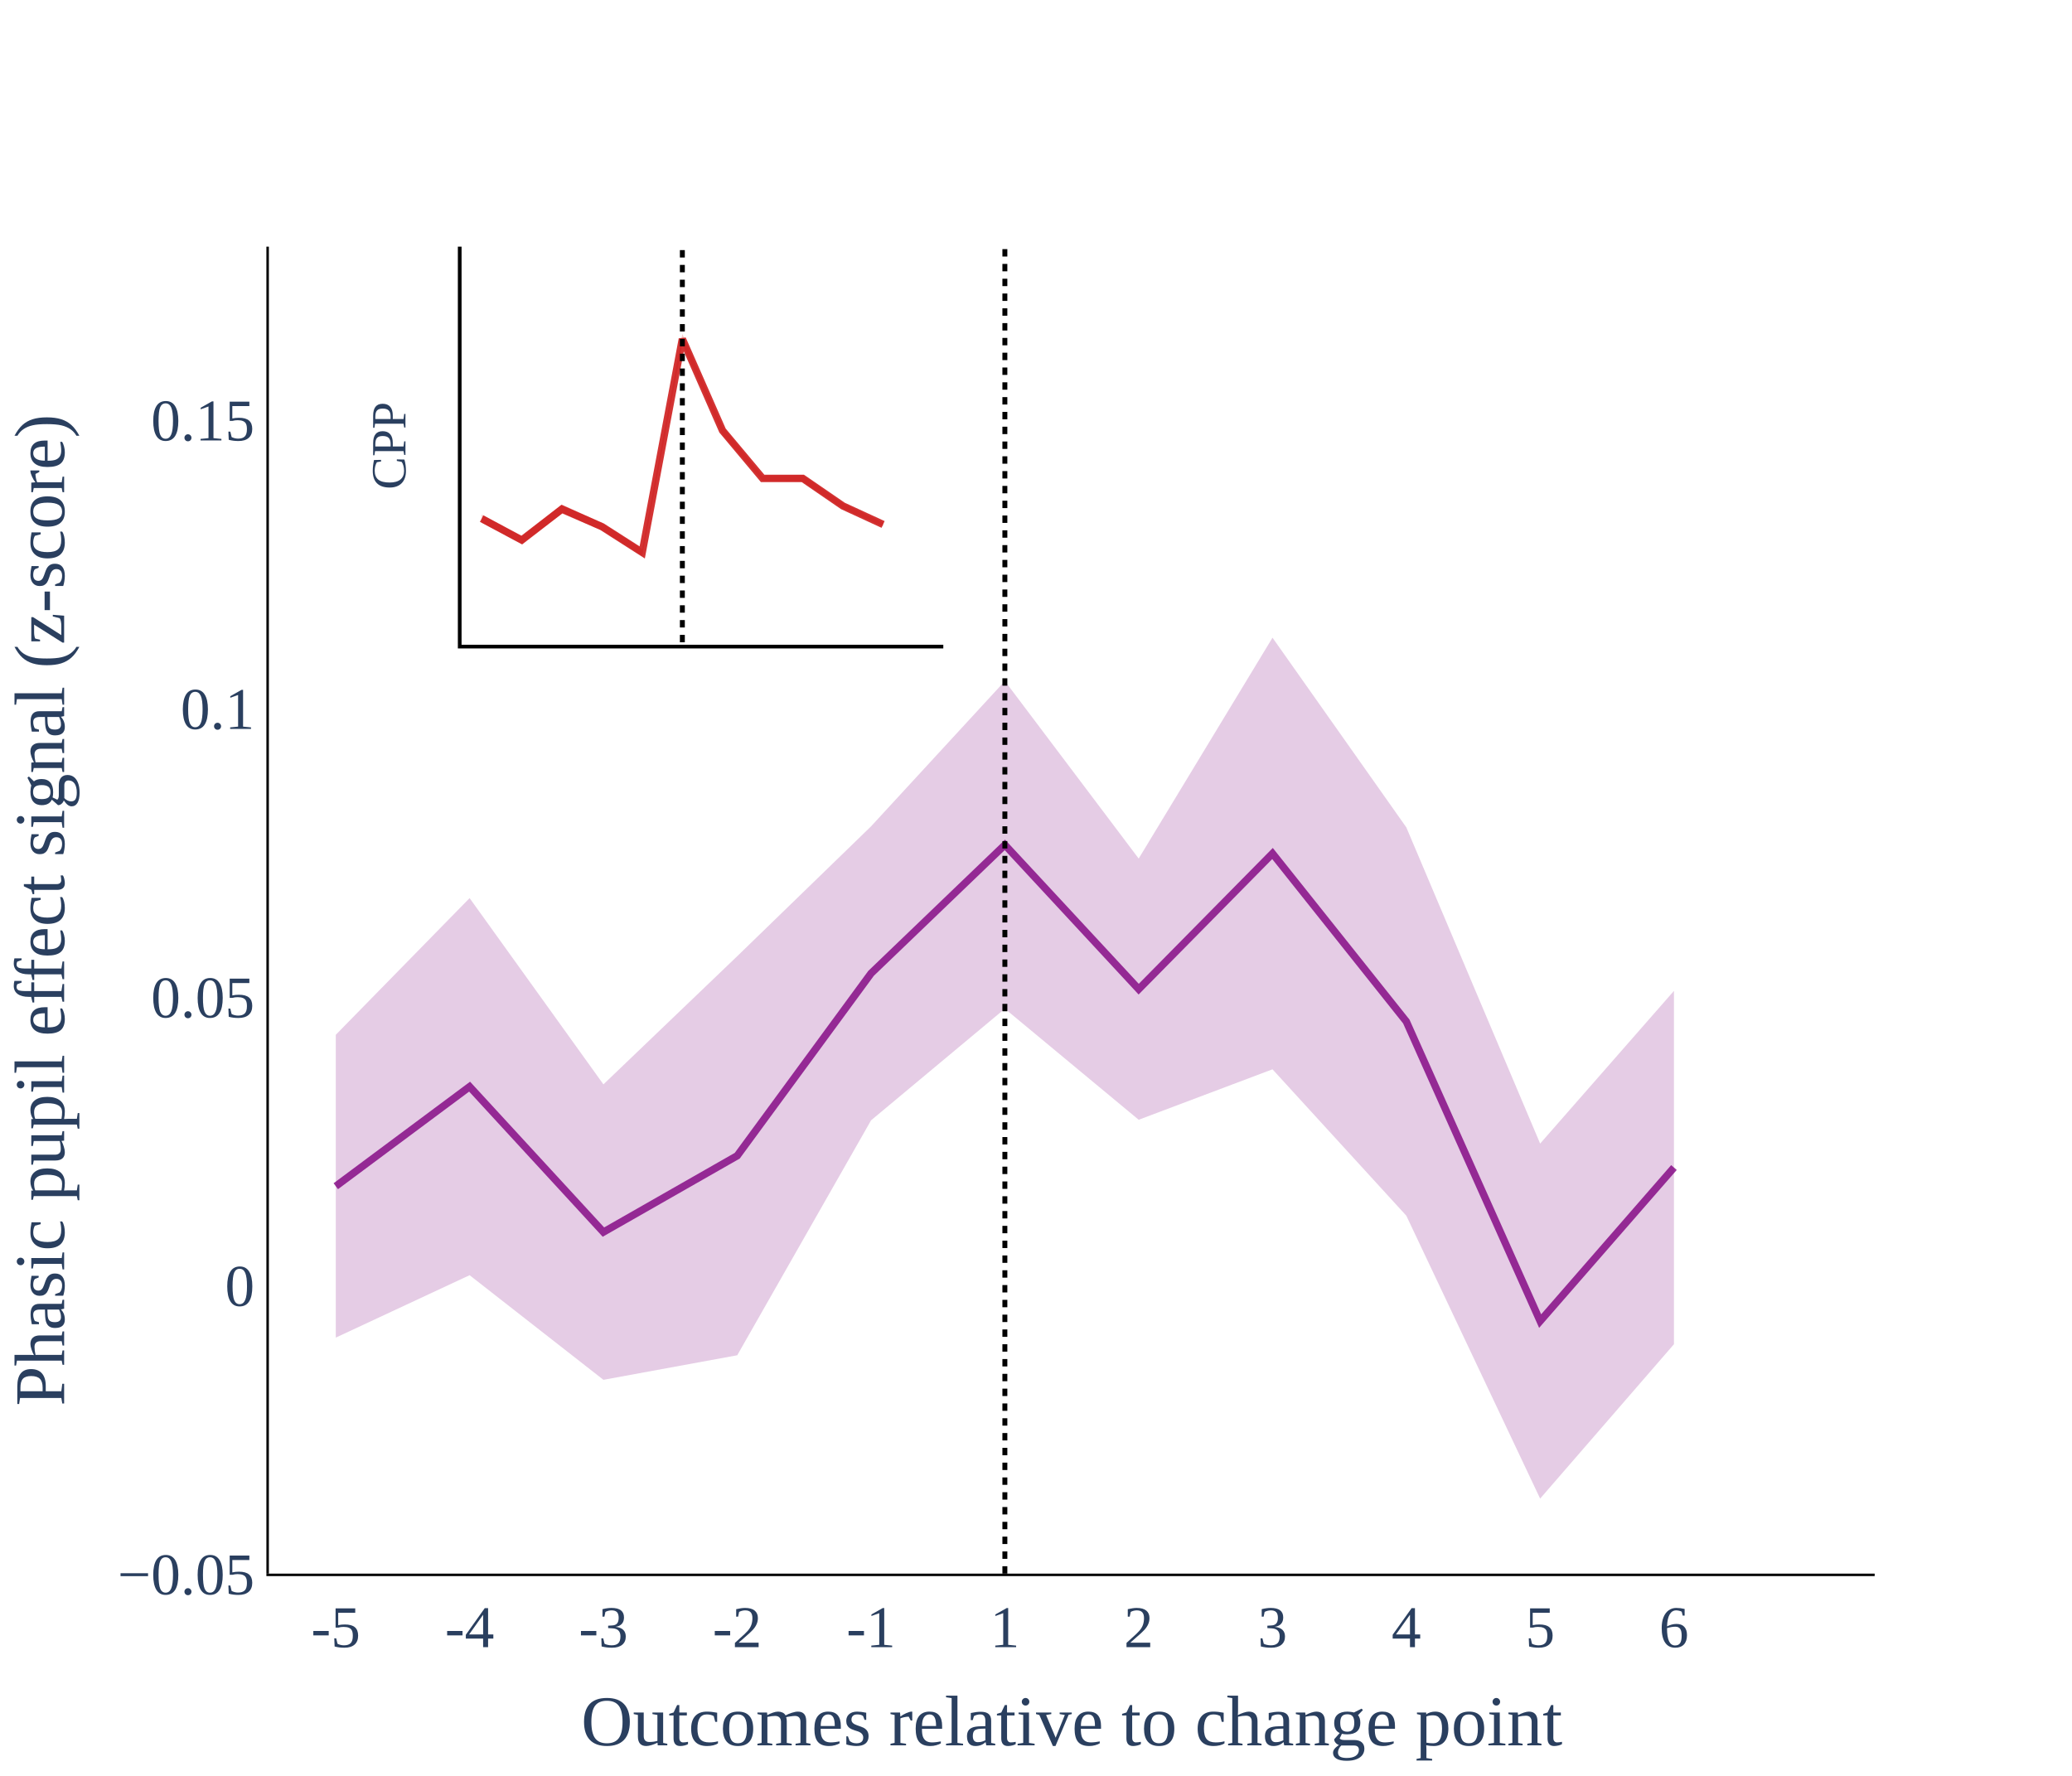
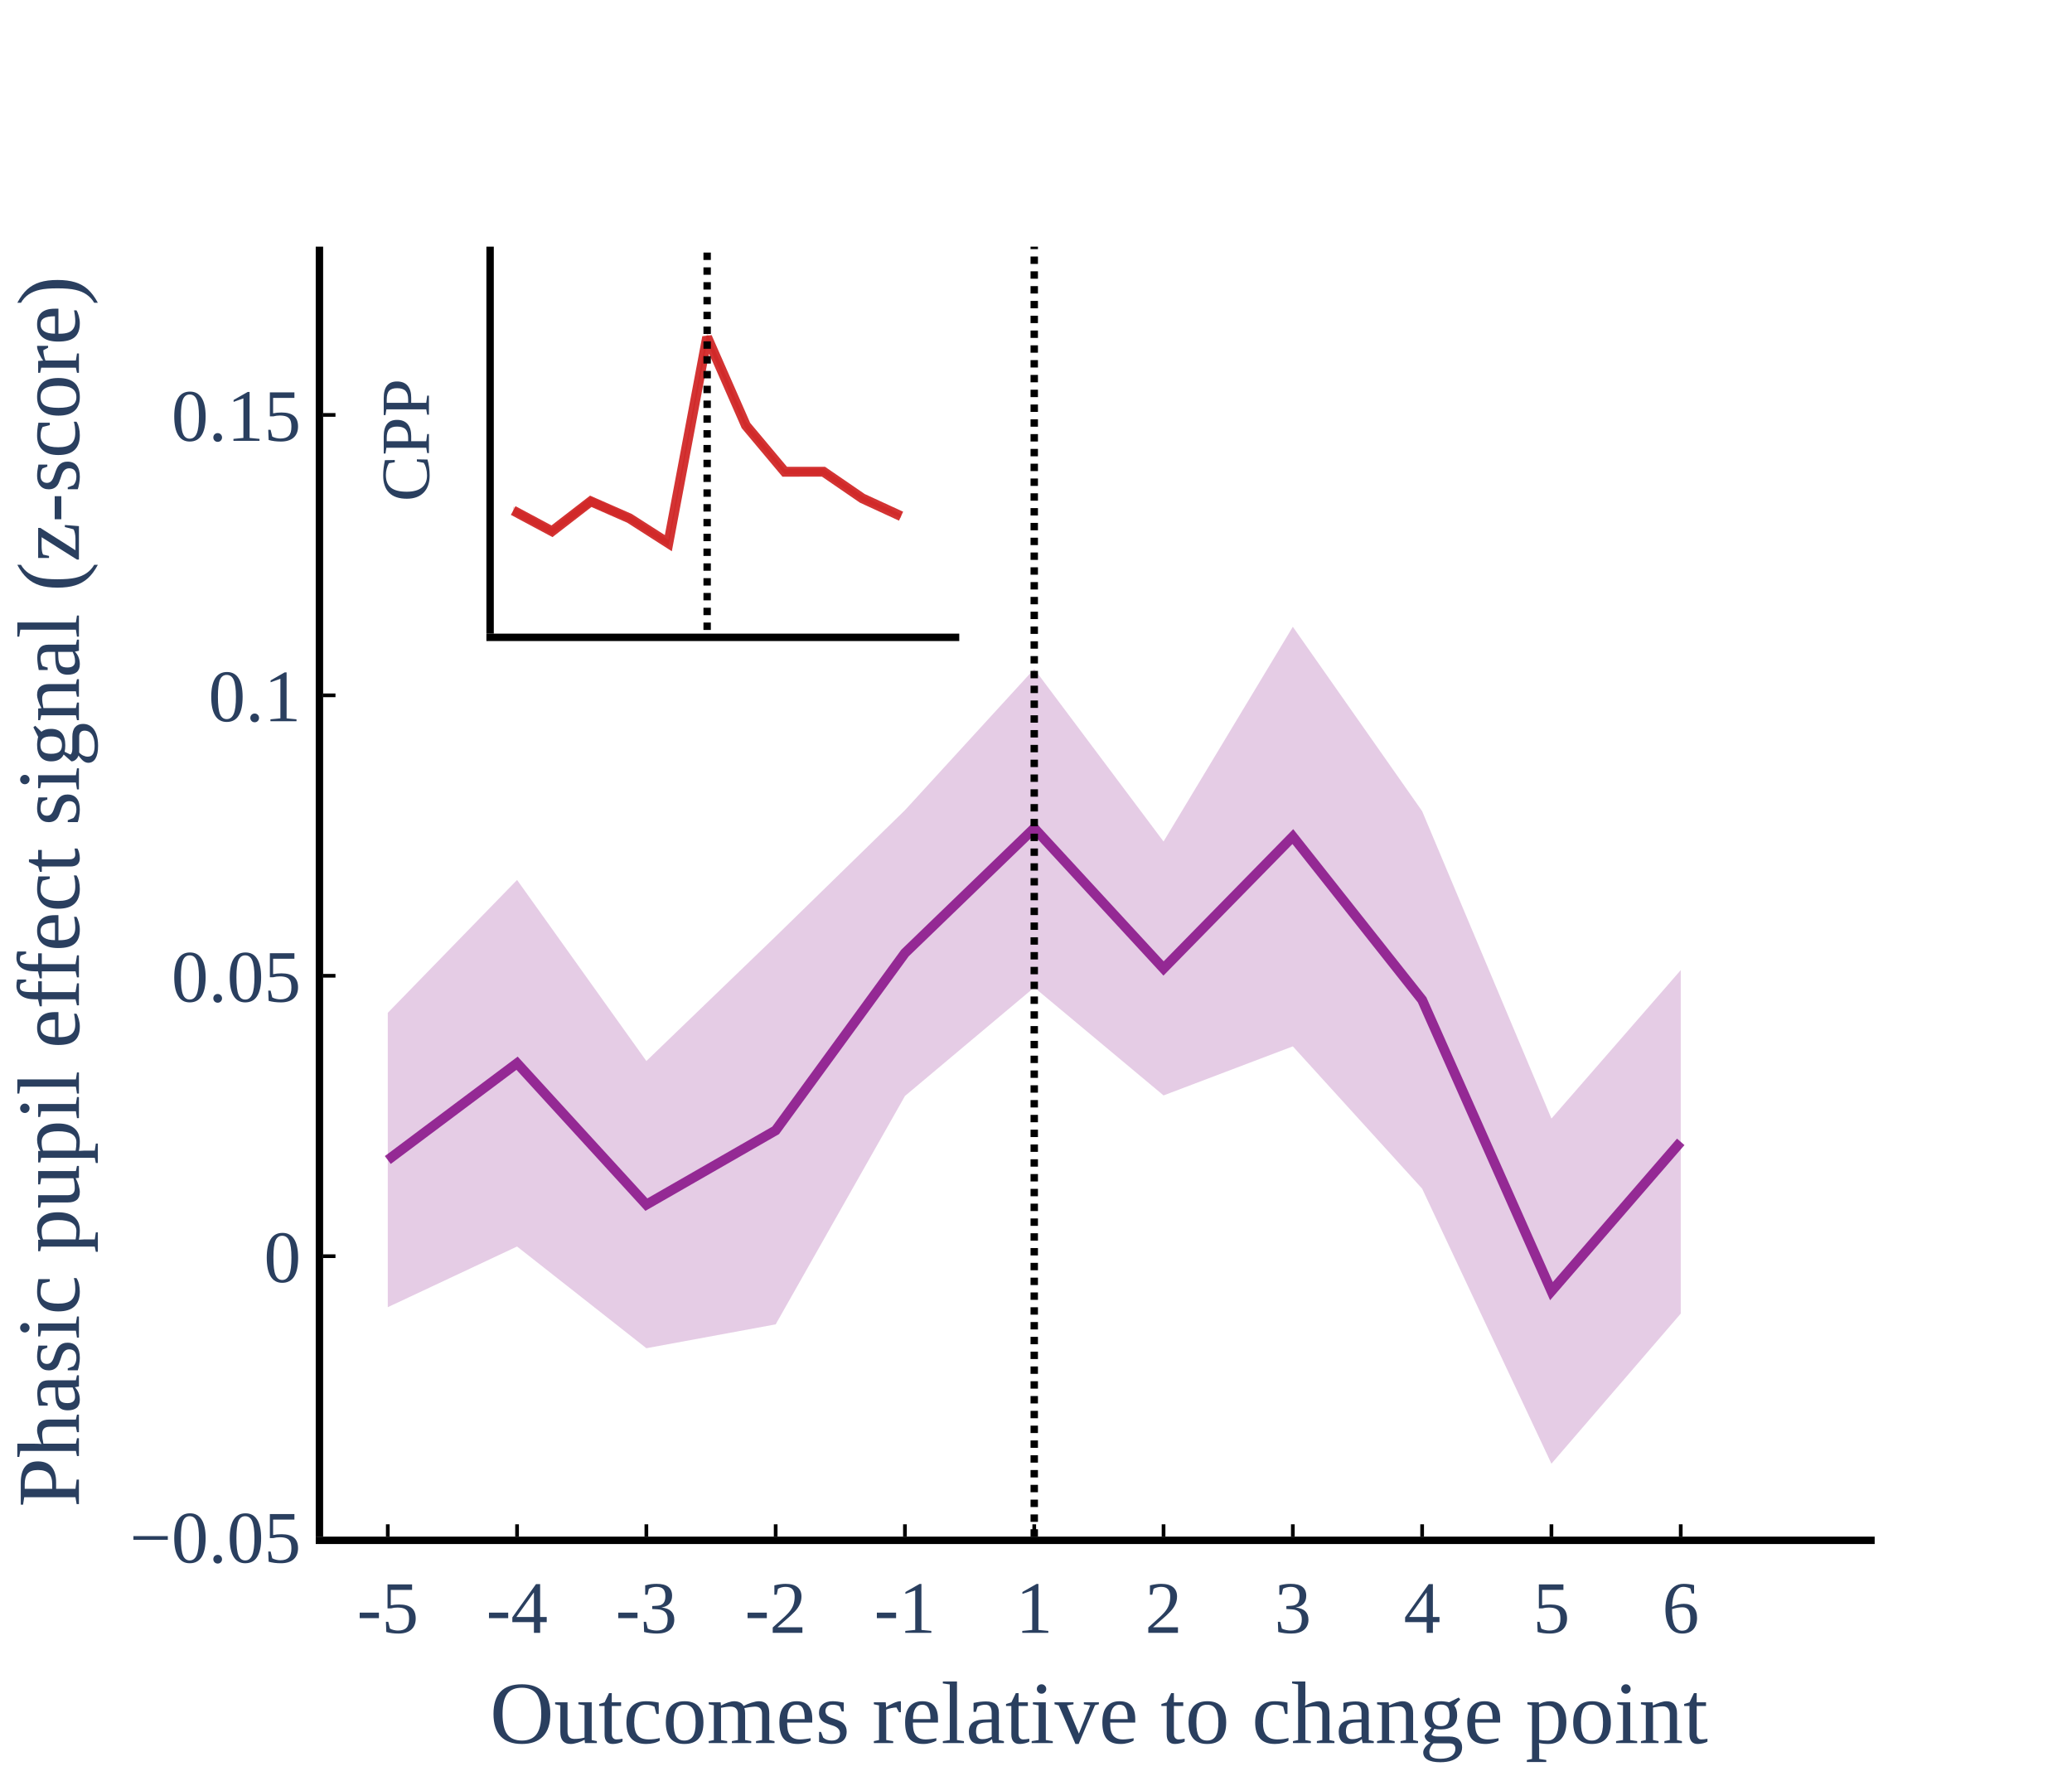
<svg xmlns="http://www.w3.org/2000/svg" class="main-svg" width="2625" height="2250" style="" viewBox="0 0 840 720">
  <rect x="0" y="0" width="840" height="720" style="fill: rgb(255, 255, 255); fill-opacity: 1;" />
-   <defs id="defs-c24e79">
+   <defs id="defs-a760f6">
    <g class="clips">
-       <clipPath id="clipc24e79xyplot" class="plotclip">
-         <rect width="651" height="538" />
-       </clipPath>
-       <clipPath id="clipc24e79x2y2plot" class="plotclip">
-         <rect width="195.3" height="161.4" />
-       </clipPath>
-       <clipPath class="axesclip" id="clipc24e79x">
-         <rect x="109" y="0" width="651" height="720" />
-       </clipPath>
-       <clipPath class="axesclip" id="clipc24e79y">
-         <rect x="0" y="100" width="840" height="538" />
-       </clipPath>
-       <clipPath class="axesclip" id="clipc24e79xy">
-         <rect x="109" y="100" width="651" height="538" />
-       </clipPath>
-       <clipPath class="axesclip" id="clipc24e79y2">
-         <rect x="0" y="100" width="840" height="161.4" />
-       </clipPath>
-       <clipPath class="axesclip" id="clipc24e79xy2">
-         <rect x="109" y="100" width="651" height="161.4" />
-       </clipPath>
-       <clipPath class="axesclip" id="clipc24e79x2">
-         <rect x="187.12" y="0" width="195.3" height="720" />
-       </clipPath>
-       <clipPath class="axesclip" id="clipc24e79x2y">
-         <rect x="187.12" y="100" width="195.3" height="538" />
-       </clipPath>
-       <clipPath class="axesclip" id="clipc24e79x2y2">
-         <rect x="187.12" y="100" width="195.3" height="161.4" />
+       <clipPath id="clipa760f6xyplot" class="plotclip">
+         <rect width="629" height="523" />
+       </clipPath>
+       <clipPath id="clipa760f6x2y2plot" class="plotclip">
+         <rect width="188.7" height="156.9" />
+       </clipPath>
+       <clipPath class="axesclip" id="clipa760f6x">
+         <rect x="131" y="0" width="629" height="720" />
+       </clipPath>
+       <clipPath class="axesclip" id="clipa760f6y">
+         <rect x="0" y="100" width="840" height="523" />
+       </clipPath>
+       <clipPath class="axesclip" id="clipa760f6xy">
+         <rect x="131" y="100" width="629" height="523" />
+       </clipPath>
+       <clipPath class="axesclip" id="clipa760f6y2">
+         <rect x="0" y="100" width="840" height="156.9" />
+       </clipPath>
+       <clipPath class="axesclip" id="clipa760f6xy2">
+         <rect x="131" y="100" width="629" height="156.9" />
+       </clipPath>
+       <clipPath class="axesclip" id="clipa760f6x2">
+         <rect x="200.19" y="0" width="188.7" height="720" />
+       </clipPath>
+       <clipPath class="axesclip" id="clipa760f6x2y">
+         <rect x="200.19" y="100" width="188.7" height="523" />
+       </clipPath>
+       <clipPath class="axesclip" id="clipa760f6x2y2">
+         <rect x="200.19" y="100" width="188.7" height="156.9" />
      </clipPath>
    </g>
    <g class="gradients" />
    <g class="patterns" />
  </defs>
  <g class="bglayer">
-     <rect class="bg" x="109" y="100" width="651" height="538" style="fill: rgb(255, 255, 255); fill-opacity: 1; stroke-width: 0;" />
+     <rect class="bg" x="131" y="100" width="629" height="523" style="fill: rgb(255, 255, 255); fill-opacity: 1; stroke-width: 0;" />
  </g>
  <g class="layer-below">
    <g class="imagelayer" />
    <g class="shapelayer" />
  </g>
  <g class="cartesianlayer">
    <g class="subplot xy">
      <g class="layer-subplot">
        <g class="shapelayer" />
        <g class="imagelayer" />
      </g>
      <g class="minor-gridlayer">
        <g class="x" />
        <g class="y" />
      </g>
      <g class="gridlayer">
        <g class="x">
-           <path class="xgrid crisp" transform="translate(136.13,0)" d="M0,100v538" style="stroke: rgb(255, 255, 255); stroke-opacity: 1; stroke-width: 1px;" />
-           <path class="xgrid crisp" transform="translate(190.38,0)" d="M0,100v538" style="stroke: rgb(255, 255, 255); stroke-opacity: 1; stroke-width: 1px;" />
-           <path class="xgrid crisp" transform="translate(244.63,0)" d="M0,100v538" style="stroke: rgb(255, 255, 255); stroke-opacity: 1; stroke-width: 1px;" />
-           <path class="xgrid crisp" transform="translate(298.88,0)" d="M0,100v538" style="stroke: rgb(255, 255, 255); stroke-opacity: 1; stroke-width: 1px;" />
-           <path class="xgrid crisp" transform="translate(353.13,0)" d="M0,100v538" style="stroke: rgb(255, 255, 255); stroke-opacity: 1; stroke-width: 1px;" />
-           <path class="xgrid crisp" transform="translate(461.63,0)" d="M0,100v538" style="stroke: rgb(255, 255, 255); stroke-opacity: 1; stroke-width: 1px;" />
-           <path class="xgrid crisp" transform="translate(515.88,0)" d="M0,100v538" style="stroke: rgb(255, 255, 255); stroke-opacity: 1; stroke-width: 1px;" />
-           <path class="xgrid crisp" transform="translate(570.13,0)" d="M0,100v538" style="stroke: rgb(255, 255, 255); stroke-opacity: 1; stroke-width: 1px;" />
-           <path class="xgrid crisp" transform="translate(624.38,0)" d="M0,100v538" style="stroke: rgb(255, 255, 255); stroke-opacity: 1; stroke-width: 1px;" />
-           <path class="xgrid crisp" transform="translate(678.63,0)" d="M0,100v538" style="stroke: rgb(255, 255, 255); stroke-opacity: 1; stroke-width: 1px;" />
+           <path class="xgrid crisp" transform="translate(157.21,0)" d="M0,100v523" style="stroke: rgb(255, 255, 255); stroke-opacity: 1; stroke-width: 1px;" />
+           <path class="xgrid crisp" transform="translate(209.62,0)" d="M0,100v523" style="stroke: rgb(255, 255, 255); stroke-opacity: 1; stroke-width: 1px;" />
+           <path class="xgrid crisp" transform="translate(262.04,0)" d="M0,100v523" style="stroke: rgb(255, 255, 255); stroke-opacity: 1; stroke-width: 1px;" />
+           <path class="xgrid crisp" transform="translate(314.46,0)" d="M0,100v523" style="stroke: rgb(255, 255, 255); stroke-opacity: 1; stroke-width: 1px;" />
+           <path class="xgrid crisp" transform="translate(366.87,0)" d="M0,100v523" style="stroke: rgb(255, 255, 255); stroke-opacity: 1; stroke-width: 1px;" />
+           <path class="xgrid crisp" transform="translate(471.71,0)" d="M0,100v523" style="stroke: rgb(255, 255, 255); stroke-opacity: 1; stroke-width: 1px;" />
+           <path class="xgrid crisp" transform="translate(524.12,0)" d="M0,100v523" style="stroke: rgb(255, 255, 255); stroke-opacity: 1; stroke-width: 1px;" />
+           <path class="xgrid crisp" transform="translate(576.54,0)" d="M0,100v523" style="stroke: rgb(255, 255, 255); stroke-opacity: 1; stroke-width: 1px;" />
+           <path class="xgrid crisp" transform="translate(628.96,0)" d="M0,100v523" style="stroke: rgb(255, 255, 255); stroke-opacity: 1; stroke-width: 1px;" />
+           <path class="xgrid crisp" transform="translate(681.38,0)" d="M0,100v523" style="stroke: rgb(255, 255, 255); stroke-opacity: 1; stroke-width: 1px;" />
        </g>
        <g class="y">
-           <path class="ygrid crisp" transform="translate(0,404.09)" d="M109,0h651" style="stroke: rgb(255, 255, 255); stroke-opacity: 1; stroke-width: 1px;" />
-           <path class="ygrid crisp" transform="translate(0,287.13)" d="M109,0h651" style="stroke: rgb(255, 255, 255); stroke-opacity: 1; stroke-width: 1px;" />
-           <path class="ygrid crisp" transform="translate(0,170.17)" d="M109,0h651" style="stroke: rgb(255, 255, 255); stroke-opacity: 1; stroke-width: 1px;" />
+           <path class="ygrid crisp" transform="translate(0,395.61)" d="M131,0h629" style="stroke: rgb(255, 255, 255); stroke-opacity: 1; stroke-width: 1px;" />
+           <path class="ygrid crisp" transform="translate(0,281.91)" d="M131,0h629" style="stroke: rgb(255, 255, 255); stroke-opacity: 1; stroke-width: 1px;" />
+           <path class="ygrid crisp" transform="translate(0,168.22)" d="M131,0h629" style="stroke: rgb(255, 255, 255); stroke-opacity: 1; stroke-width: 1px;" />
        </g>
      </g>
      <g class="zerolinelayer">
-         <path class="xzl zl crisp" transform="translate(407.38,0)" d="M0,100v538" style="stroke: rgb(255, 255, 255); stroke-opacity: 1; stroke-width: 2px;" />
-         <path class="yzl zl crisp" transform="translate(0,521.04)" d="M109,0h651" style="stroke: rgb(255, 255, 255); stroke-opacity: 1; stroke-width: 2px;" />
+         <path class="xzl zl crisp" transform="translate(419.29,0)" d="M0,100v523" style="stroke: rgb(255, 255, 255); stroke-opacity: 1; stroke-width: 2px;" />
+         <path class="yzl zl crisp" transform="translate(0,509.3)" d="M131,0h629" style="stroke: rgb(255, 255, 255); stroke-opacity: 1; stroke-width: 2px;" />
      </g>
      <g class="layer-between">
        <g class="shapelayer" />
        <g class="imagelayer" />
      </g>
      <path class="xlines-below" />
      <path class="ylines-below" />
      <g class="overlines-below" />
      <g class="xaxislayer-below" />
      <g class="yaxislayer-below" />
      <g class="overaxes-below" />
      <g class="overplot">
-         <g class="xy" transform="translate(109,100)" clip-path="url(#clipc24e79xyplot)">
+         <g class="xy" transform="translate(131,100)" clip-path="url(#clipa760f6xyplot)">
          <g class="scatterlayer mlayer">
-             <g class="trace scatter traceaddff9" style="stroke-miterlimit: 2; opacity: 1;">
+             <g class="trace scatter tracec4d4f3" style="stroke-miterlimit: 2; opacity: 1;">
              <g class="fills">
                <g>
-                   <path class="js-fill" d="M27.13,442.31L81.38,417.01L135.63,459.42L189.88,449.47L244.13,354.22L298.38,308.96L352.63,353.99L406.88,333.53L461.13,392.88L515.38,507.58L569.63,444.99L569.63,301.73L515.38,363.65L461.13,235.44L406.88,158.54L352.63,248.09L298.38,176.12L244.13,235.03L189.88,287.67L135.63,339.64L81.38,264.12L27.13,319.54Z" style="fill: rgb(128, 0, 128); fill-opacity: 0.2; stroke-width: 0;" />
+                   <path class="js-fill" d="M26.21,429.98L78.62,405.38L131.04,446.61L183.46,436.94L235.87,344.35L288.29,300.34L340.71,344.12L393.12,324.23L445.54,381.92L497.96,493.43L550.38,432.58L550.38,293.32L497.96,353.51L445.54,228.87L393.12,154.12L340.71,241.18L288.29,171.21L235.87,228.48L183.46,279.65L131.04,330.17L78.62,256.76L26.21,310.63Z" style="fill: rgb(128, 0, 128); fill-opacity: 0.2; stroke-width: 0;" />
                </g>
              </g>
              <g class="errorbars" />
              <g class="lines">
-                 <path class="js-line" d="M27.13,442.31L81.38,417.01L135.63,459.42L189.88,449.47L244.13,354.22L298.38,308.96L352.63,353.99L406.88,333.53L461.13,392.88L515.38,507.58L569.63,444.99L569.63,301.73L515.38,363.65L461.13,235.44L406.88,158.54L352.63,248.09L298.38,176.12L244.13,235.03L189.88,287.67L135.63,339.64L81.38,264.12L27.13,319.54" style="vector-effect: none; fill: none; stroke: rgb(255, 255, 255); stroke-opacity: 0; stroke-width: 2px; opacity: 1;" />
+                 <path class="js-line" d="M26.21,429.98L78.62,405.38L131.04,446.61L183.46,436.94L235.87,344.35L288.29,300.34L340.71,344.12L393.12,324.23L445.54,381.92L497.96,493.43L550.38,432.58L550.38,293.32L497.96,353.51L445.54,228.87L393.12,154.12L340.71,241.18L288.29,171.21L235.87,228.48L183.46,279.65L131.04,330.17L78.62,256.76L26.21,310.63" style="vector-effect: none; fill: none; stroke: rgb(255, 255, 255); stroke-opacity: 0; stroke-width: 2px; opacity: 1;" />
              </g>
              <g class="points" />
              <g class="text" />
            </g>
-             <g class="trace scatter traced7bde9" style="stroke-miterlimit: 2; opacity: 1;">
+             <g class="trace scatter trace8c6a04" style="stroke-miterlimit: 2; opacity: 1;">
              <g class="fills" />
              <g class="errorbars" />
              <g class="lines">
-                 <path class="js-line" d="M27.13,380.93L81.38,340.56L135.63,399.53L189.88,368.57L244.13,294.63L298.38,242.54L352.63,301.04L406.88,246.04L461.13,314.16L515.38,435.61L569.63,373.36" style="vector-effect: none; fill: none; stroke: rgb(128, 0, 128); stroke-opacity: 0.8; stroke-width: 3px; opacity: 1;" />
+                 <path class="js-line" d="M26.21,370.31L78.62,331.07L131.04,388.39L183.46,358.29L235.87,286.41L288.29,235.78L340.71,292.65L393.12,239.18L445.54,305.4L497.96,423.47L550.38,362.95" style="vector-effect: none; fill: none; stroke: rgb(128, 0, 128); stroke-opacity: 0.8; stroke-width: 4px; opacity: 1;" />
              </g>
              <g class="points" />
              <g class="text" />
            </g>
          </g>
        </g>
      </g>
-       <path class="xlines-above crisp" d="M108,638.5H760" style="fill: none; stroke-width: 1px; stroke: rgb(0, 0, 0); stroke-opacity: 1;" />
-       <path class="ylines-above crisp" d="M108.5,100V638" style="fill: none; stroke-width: 1px; stroke: rgb(0, 0, 0); stroke-opacity: 1;" />
+       <path class="xlines-above crisp" d="M128,624.5H760" style="fill: none; stroke-width: 3px; stroke: rgb(0, 0, 0); stroke-opacity: 1;" />
+       <path class="ylines-above crisp" d="M129.5,100V623" style="fill: none; stroke-width: 3px; stroke: rgb(0, 0, 0); stroke-opacity: 1;" />
      <g class="overlines-above" />
      <g class="xaxislayer-above">
-         <g class="xtick">
-           <text text-anchor="middle" x="0" y="667.8" transform="translate(136.13,0)" style="font-family: 'Times New Roman'; font-size: 24px; fill: rgb(42, 63, 95); fill-opacity: 1; white-space: pre; opacity: 1;">-5</text>
-         </g>
-         <g class="xtick">
-           <text text-anchor="middle" x="0" y="667.8" style="font-family: 'Times New Roman'; font-size: 24px; fill: rgb(42, 63, 95); fill-opacity: 1; white-space: pre; opacity: 1;" transform="translate(190.38,0)">-4</text>
-         </g>
-         <g class="xtick">
-           <text text-anchor="middle" x="0" y="667.8" style="font-family: 'Times New Roman'; font-size: 24px; fill: rgb(42, 63, 95); fill-opacity: 1; white-space: pre; opacity: 1;" transform="translate(244.63,0)">-3</text>
-         </g>
-         <g class="xtick">
-           <text text-anchor="middle" x="0" y="667.8" style="font-family: 'Times New Roman'; font-size: 24px; fill: rgb(42, 63, 95); fill-opacity: 1; white-space: pre; opacity: 1;" transform="translate(298.88,0)">-2</text>
-         </g>
-         <g class="xtick">
-           <text text-anchor="middle" x="0" y="667.8" style="font-family: 'Times New Roman'; font-size: 24px; fill: rgb(42, 63, 95); fill-opacity: 1; white-space: pre; opacity: 1;" transform="translate(353.13,0)">-1</text>
-         </g>
-         <g class="xtick">
-           <text text-anchor="middle" x="0" y="667.8" style="font-family: 'Times New Roman'; font-size: 24px; fill: rgb(42, 63, 95); fill-opacity: 1; white-space: pre; opacity: 1;" transform="translate(407.38,0)">1</text>
-         </g>
-         <g class="xtick">
-           <text text-anchor="middle" x="0" y="667.8" style="font-family: 'Times New Roman'; font-size: 24px; fill: rgb(42, 63, 95); fill-opacity: 1; white-space: pre; opacity: 1;" transform="translate(461.63,0)">2</text>
-         </g>
-         <g class="xtick">
-           <text text-anchor="middle" x="0" y="667.8" style="font-family: 'Times New Roman'; font-size: 24px; fill: rgb(42, 63, 95); fill-opacity: 1; white-space: pre; opacity: 1;" transform="translate(515.88,0)">3</text>
-         </g>
-         <g class="xtick">
-           <text text-anchor="middle" x="0" y="667.8" style="font-family: 'Times New Roman'; font-size: 24px; fill: rgb(42, 63, 95); fill-opacity: 1; white-space: pre; opacity: 1;" transform="translate(570.13,0)">4</text>
-         </g>
-         <g class="xtick">
-           <text text-anchor="middle" x="0" y="667.8" style="font-family: 'Times New Roman'; font-size: 24px; fill: rgb(42, 63, 95); fill-opacity: 1; white-space: pre; opacity: 1;" transform="translate(624.38,0)">5</text>
-         </g>
-         <g class="xtick">
-           <text text-anchor="middle" x="0" y="667.8" style="font-family: 'Times New Roman'; font-size: 24px; fill: rgb(42, 63, 95); fill-opacity: 1; white-space: pre; opacity: 1;" transform="translate(678.63,0)">6</text>
+         <path class="xtick ticks crisp" d="M0,623v-5" transform="translate(157.21,0)" style="stroke: rgb(0, 0, 0); stroke-opacity: 1; stroke-width: 1.5px;" />
+         <path class="xtick ticks crisp" d="M0,623v-5" transform="translate(209.62,0)" style="stroke: rgb(0, 0, 0); stroke-opacity: 1; stroke-width: 1.5px;" />
+         <path class="xtick ticks crisp" d="M0,623v-5" transform="translate(262.04,0)" style="stroke: rgb(0, 0, 0); stroke-opacity: 1; stroke-width: 1.5px;" />
+         <path class="xtick ticks crisp" d="M0,623v-5" transform="translate(314.46,0)" style="stroke: rgb(0, 0, 0); stroke-opacity: 1; stroke-width: 1.5px;" />
+         <path class="xtick ticks crisp" d="M0,623v-5" transform="translate(366.87,0)" style="stroke: rgb(0, 0, 0); stroke-opacity: 1; stroke-width: 1.5px;" />
+         <path class="xtick ticks crisp" d="M0,623v-5" transform="translate(419.29,0)" style="stroke: rgb(0, 0, 0); stroke-opacity: 1; stroke-width: 1.5px;" />
+         <path class="xtick ticks crisp" d="M0,623v-5" transform="translate(471.71,0)" style="stroke: rgb(0, 0, 0); stroke-opacity: 1; stroke-width: 1.5px;" />
+         <path class="xtick ticks crisp" d="M0,623v-5" transform="translate(524.12,0)" style="stroke: rgb(0, 0, 0); stroke-opacity: 1; stroke-width: 1.5px;" />
+         <path class="xtick ticks crisp" d="M0,623v-5" transform="translate(576.54,0)" style="stroke: rgb(0, 0, 0); stroke-opacity: 1; stroke-width: 1.5px;" />
+         <path class="xtick ticks crisp" d="M0,623v-5" transform="translate(628.96,0)" style="stroke: rgb(0, 0, 0); stroke-opacity: 1; stroke-width: 1.5px;" />
+         <path class="xtick ticks crisp" d="M0,623v-5" transform="translate(681.38,0)" style="stroke: rgb(0, 0, 0); stroke-opacity: 1; stroke-width: 1.5px;" />
+         <g class="xtick">
+           <text text-anchor="middle" x="0" y="662" transform="translate(157.21,0)" style="font-family: 'Times New Roman'; font-size: 30px; fill: rgb(42, 63, 95); fill-opacity: 1; white-space: pre; opacity: 1;">-5</text>
+         </g>
+         <g class="xtick">
+           <text text-anchor="middle" x="0" y="662" style="font-family: 'Times New Roman'; font-size: 30px; fill: rgb(42, 63, 95); fill-opacity: 1; white-space: pre; opacity: 1;" transform="translate(209.62,0)">-4</text>
+         </g>
+         <g class="xtick">
+           <text text-anchor="middle" x="0" y="662" style="font-family: 'Times New Roman'; font-size: 30px; fill: rgb(42, 63, 95); fill-opacity: 1; white-space: pre; opacity: 1;" transform="translate(262.04,0)">-3</text>
+         </g>
+         <g class="xtick">
+           <text text-anchor="middle" x="0" y="662" style="font-family: 'Times New Roman'; font-size: 30px; fill: rgb(42, 63, 95); fill-opacity: 1; white-space: pre; opacity: 1;" transform="translate(314.46,0)">-2</text>
+         </g>
+         <g class="xtick">
+           <text text-anchor="middle" x="0" y="662" style="font-family: 'Times New Roman'; font-size: 30px; fill: rgb(42, 63, 95); fill-opacity: 1; white-space: pre; opacity: 1;" transform="translate(366.87,0)">-1</text>
+         </g>
+         <g class="xtick">
+           <text text-anchor="middle" x="0" y="662" style="font-family: 'Times New Roman'; font-size: 30px; fill: rgb(42, 63, 95); fill-opacity: 1; white-space: pre; opacity: 1;" transform="translate(419.29,0)">1</text>
+         </g>
+         <g class="xtick">
+           <text text-anchor="middle" x="0" y="662" style="font-family: 'Times New Roman'; font-size: 30px; fill: rgb(42, 63, 95); fill-opacity: 1; white-space: pre; opacity: 1;" transform="translate(471.71,0)">2</text>
+         </g>
+         <g class="xtick">
+           <text text-anchor="middle" x="0" y="662" style="font-family: 'Times New Roman'; font-size: 30px; fill: rgb(42, 63, 95); fill-opacity: 1; white-space: pre; opacity: 1;" transform="translate(524.12,0)">3</text>
+         </g>
+         <g class="xtick">
+           <text text-anchor="middle" x="0" y="662" style="font-family: 'Times New Roman'; font-size: 30px; fill: rgb(42, 63, 95); fill-opacity: 1; white-space: pre; opacity: 1;" transform="translate(576.54,0)">4</text>
+         </g>
+         <g class="xtick">
+           <text text-anchor="middle" x="0" y="662" style="font-family: 'Times New Roman'; font-size: 30px; fill: rgb(42, 63, 95); fill-opacity: 1; white-space: pre; opacity: 1;" transform="translate(628.96,0)">5</text>
+         </g>
+         <g class="xtick">
+           <text text-anchor="middle" x="0" y="662" style="font-family: 'Times New Roman'; font-size: 30px; fill: rgb(42, 63, 95); fill-opacity: 1; white-space: pre; opacity: 1;" transform="translate(681.38,0)">6</text>
        </g>
      </g>
      <g class="yaxislayer-above">
-         <g class="ytick">
-           <text text-anchor="end" x="103.2" y="8.4" transform="translate(0,638)" style="font-family: 'Times New Roman'; font-size: 24px; fill: rgb(42, 63, 95); fill-opacity: 1; white-space: pre; opacity: 1;">−0.05</text>
-         </g>
-         <g class="ytick">
-           <text text-anchor="end" x="103.2" y="8.4" style="font-family: 'Times New Roman'; font-size: 24px; fill: rgb(42, 63, 95); fill-opacity: 1; white-space: pre; opacity: 1;" transform="translate(0,521.04)">0</text>
-         </g>
-         <g class="ytick">
-           <text text-anchor="end" x="103.2" y="8.4" style="font-family: 'Times New Roman'; font-size: 24px; fill: rgb(42, 63, 95); fill-opacity: 1; white-space: pre; opacity: 1;" transform="translate(0,404.09)">0.05</text>
-         </g>
-         <g class="ytick">
-           <text text-anchor="end" x="103.2" y="8.4" style="font-family: 'Times New Roman'; font-size: 24px; fill: rgb(42, 63, 95); fill-opacity: 1; white-space: pre; opacity: 1;" transform="translate(0,287.13)">0.1</text>
-         </g>
-         <g class="ytick">
-           <text text-anchor="end" x="103.2" y="8.4" style="font-family: 'Times New Roman'; font-size: 24px; fill: rgb(42, 63, 95); fill-opacity: 1; white-space: pre; opacity: 1;" transform="translate(0,170.17)">0.15</text>
+         <path class="ytick ticks crisp" d="M131,0h5" transform="translate(0,509.3)" style="stroke: rgb(0, 0, 0); stroke-opacity: 1; stroke-width: 1.5px;" />
+         <path class="ytick ticks crisp" d="M131,0h5" transform="translate(0,395.61)" style="stroke: rgb(0, 0, 0); stroke-opacity: 1; stroke-width: 1.5px;" />
+         <path class="ytick ticks crisp" d="M131,0h5" transform="translate(0,281.91)" style="stroke: rgb(0, 0, 0); stroke-opacity: 1; stroke-width: 1.5px;" />
+         <path class="ytick ticks crisp" d="M131,0h5" transform="translate(0,168.22)" style="stroke: rgb(0, 0, 0); stroke-opacity: 1; stroke-width: 1.5px;" />
+         <g class="ytick">
+           <text text-anchor="end" x="122" y="10.5" transform="translate(0,623)" style="font-family: 'Times New Roman'; font-size: 30px; fill: rgb(42, 63, 95); fill-opacity: 1; white-space: pre; opacity: 1;">−0.05</text>
+         </g>
+         <g class="ytick">
+           <text text-anchor="end" x="122" y="10.5" style="font-family: 'Times New Roman'; font-size: 30px; fill: rgb(42, 63, 95); fill-opacity: 1; white-space: pre; opacity: 1;" transform="translate(0,509.3)">0</text>
+         </g>
+         <g class="ytick">
+           <text text-anchor="end" x="122" y="10.5" style="font-family: 'Times New Roman'; font-size: 30px; fill: rgb(42, 63, 95); fill-opacity: 1; white-space: pre; opacity: 1;" transform="translate(0,395.61)">0.05</text>
+         </g>
+         <g class="ytick">
+           <text text-anchor="end" x="122" y="10.5" style="font-family: 'Times New Roman'; font-size: 30px; fill: rgb(42, 63, 95); fill-opacity: 1; white-space: pre; opacity: 1;" transform="translate(0,281.91)">0.1</text>
+         </g>
+         <g class="ytick">
+           <text text-anchor="end" x="122" y="10.5" style="font-family: 'Times New Roman'; font-size: 30px; fill: rgb(42, 63, 95); fill-opacity: 1; white-space: pre; opacity: 1;" transform="translate(0,168.22)">0.15</text>
        </g>
      </g>
      <g class="overaxes-above" />
    </g>
    <g class="subplot x2y2">
-       <rect class="bg" x="187.12" y="100" width="195.3" height="161.4" style="fill: rgb(255, 255, 255); fill-opacity: 1; stroke-width: 0;" />
+       <rect class="bg" x="200.19" y="100" width="188.7" height="156.9" style="fill: rgb(255, 255, 255); fill-opacity: 1; stroke-width: 0;" />
      <g class="layer-subplot">
        <g class="shapelayer" />
        <g class="imagelayer" />
      </g>
      <g class="minor-gridlayer">
        <g class="x2" />
        <g class="y2" />
      </g>
      <g class="gridlayer">
        <g class="x2">
-           <path class="x2grid crisp" transform="translate(195.26,0)" d="M0,100v161.4" style="stroke: rgb(255, 255, 255); stroke-opacity: 1; stroke-width: 1px;" />
-           <path class="x2grid crisp" transform="translate(211.53,0)" d="M0,100v161.4" style="stroke: rgb(255, 255, 255); stroke-opacity: 1; stroke-width: 1px;" />
-           <path class="x2grid crisp" transform="translate(227.81,0)" d="M0,100v161.4" style="stroke: rgb(255, 255, 255); stroke-opacity: 1; stroke-width: 1px;" />
-           <path class="x2grid crisp" transform="translate(244.08,0)" d="M0,100v161.4" style="stroke: rgb(255, 255, 255); stroke-opacity: 1; stroke-width: 1px;" />
-           <path class="x2grid crisp" transform="translate(260.36,0)" d="M0,100v161.4" style="stroke: rgb(255, 255, 255); stroke-opacity: 1; stroke-width: 1px;" />
-           <path class="x2grid crisp" transform="translate(292.91,0)" d="M0,100v161.4" style="stroke: rgb(255, 255, 255); stroke-opacity: 1; stroke-width: 1px;" />
-           <path class="x2grid crisp" transform="translate(309.18,0)" d="M0,100v161.4" style="stroke: rgb(255, 255, 255); stroke-opacity: 1; stroke-width: 1px;" />
-           <path class="x2grid crisp" transform="translate(325.46,0)" d="M0,100v161.4" style="stroke: rgb(255, 255, 255); stroke-opacity: 1; stroke-width: 1px;" />
-           <path class="x2grid crisp" transform="translate(341.73,0)" d="M0,100v161.4" style="stroke: rgb(255, 255, 255); stroke-opacity: 1; stroke-width: 1px;" />
-           <path class="x2grid crisp" transform="translate(358.01,0)" d="M0,100v161.4" style="stroke: rgb(255, 255, 255); stroke-opacity: 1; stroke-width: 1px;" />
+           <path class="x2grid crisp" transform="translate(208.05,0)" d="M0,100v156.9" style="stroke: rgb(255, 255, 255); stroke-opacity: 1; stroke-width: 1px;" />
+           <path class="x2grid crisp" transform="translate(223.78,0)" d="M0,100v156.9" style="stroke: rgb(255, 255, 255); stroke-opacity: 1; stroke-width: 1px;" />
+           <path class="x2grid crisp" transform="translate(239.5,0)" d="M0,100v156.9" style="stroke: rgb(255, 255, 255); stroke-opacity: 1; stroke-width: 1px;" />
+           <path class="x2grid crisp" transform="translate(255.23,0)" d="M0,100v156.9" style="stroke: rgb(255, 255, 255); stroke-opacity: 1; stroke-width: 1px;" />
+           <path class="x2grid crisp" transform="translate(270.95,0)" d="M0,100v156.9" style="stroke: rgb(255, 255, 255); stroke-opacity: 1; stroke-width: 1px;" />
+           <path class="x2grid crisp" transform="translate(302.4,0)" d="M0,100v156.9" style="stroke: rgb(255, 255, 255); stroke-opacity: 1; stroke-width: 1px;" />
+           <path class="x2grid crisp" transform="translate(318.13,0)" d="M0,100v156.9" style="stroke: rgb(255, 255, 255); stroke-opacity: 1; stroke-width: 1px;" />
+           <path class="x2grid crisp" transform="translate(333.85,0)" d="M0,100v156.9" style="stroke: rgb(255, 255, 255); stroke-opacity: 1; stroke-width: 1px;" />
+           <path class="x2grid crisp" transform="translate(349.58,0)" d="M0,100v156.9" style="stroke: rgb(255, 255, 255); stroke-opacity: 1; stroke-width: 1px;" />
+           <path class="x2grid crisp" transform="translate(365.3,0)" d="M0,100v156.9" style="stroke: rgb(255, 255, 255); stroke-opacity: 1; stroke-width: 1px;" />
        </g>
        <g class="y2">
-           <path class="y2grid crisp" transform="translate(0,245.11)" d="M187.12,0h195.3" style="stroke: rgb(255, 255, 255); stroke-opacity: 1; stroke-width: 1px;" />
-           <path class="y2grid crisp" transform="translate(0,172.24)" d="M187.12,0h195.3" style="stroke: rgb(255, 255, 255); stroke-opacity: 1; stroke-width: 1px;" />
+           <path class="y2grid crisp" transform="translate(0,240.64)" d="M200.19,0h188.7" style="stroke: rgb(255, 255, 255); stroke-opacity: 1; stroke-width: 1px;" />
+           <path class="y2grid crisp" transform="translate(0,170.28)" d="M200.19,0h188.7" style="stroke: rgb(255, 255, 255); stroke-opacity: 1; stroke-width: 1px;" />
        </g>
      </g>
      <g class="zerolinelayer">
-         <path class="x2zl zl crisp" transform="translate(276.63,0)" d="M0,100v161.4" style="stroke: rgb(255, 255, 255); stroke-opacity: 1; stroke-width: 2px;" />
+         <path class="x2zl zl crisp" transform="translate(286.68,0)" d="M0,100v156.9" style="stroke: rgb(255, 255, 255); stroke-opacity: 1; stroke-width: 2px;" />
      </g>
      <g class="layer-between">
        <g class="shapelayer" />
        <g class="imagelayer" />
      </g>
      <path class="xlines-below" />
      <path class="ylines-below" />
      <g class="overlines-below" />
      <g class="xaxislayer-below" />
      <g class="yaxislayer-below" />
      <g class="overaxes-below" />
      <g class="overplot">
-         <g class="x2y2" transform="translate(187.12,100)" clip-path="url(#clipc24e79x2y2plot)">
+         <g class="x2y2" transform="translate(200.19,100)" clip-path="url(#clipa760f6x2y2plot)">
          <g class="scatterlayer mlayer">
-             <g class="trace scatter tracee2d8c1" style="stroke-miterlimit: 2; opacity: 1;">
+             <g class="trace scatter trace09191a" style="stroke-miterlimit: 2; opacity: 1;">
              <g class="fills" />
              <g class="errorbars" />
              <g class="lines">
-                 <path class="js-line" d="M8.14,110.25L24.41,118.96L40.69,106.39L56.96,113.55L73.24,123.97L89.51,37.43L105.79,74.55L122.06,93.97L138.34,93.96L154.61,105.13L170.89,112.63" style="vector-effect: none; fill: none; stroke: rgb(200, 0, 0); stroke-opacity: 0.8; stroke-width: 3px; opacity: 1;" />
+                 <path class="js-line" d="M7.86,106.98L23.59,115.39L39.31,103.25L55.04,110.16L70.76,120.22L86.49,36.68L102.21,72.51L117.94,91.26L133.66,91.25L149.39,102.04L165.11,109.28" style="vector-effect: none; fill: none; stroke: rgb(200, 0, 0); stroke-opacity: 0.8; stroke-width: 4px; opacity: 1;" />
              </g>
              <g class="points" />
              <g class="text" />
            </g>
-             <g class="trace scatter trace9c6d40" style="stroke-miterlimit: 2; opacity: 1;">
+             <g class="trace scatter trace83f70f" style="stroke-miterlimit: 2; opacity: 1;">
              <g class="fills">
                <g>
-                   <path class="js-fill" d="M8.14,111.88L24.41,120.43L40.69,108.26L56.96,115L73.24,125.31L89.51,39.49L105.79,76.22L122.06,95.02L138.34,95.31L154.61,106.25L170.89,113.44L170.89,111.82L154.61,104.01L138.34,92.6L122.06,92.92L105.79,72.87L89.51,35.38L73.24,122.63L56.96,112.09L40.69,104.51L24.41,117.49L8.14,108.63Z" style="fill: rgb(200, 0, 0); fill-opacity: 0.2; stroke-width: 0;" />
+                   <path class="js-fill" d="M7.86,108.55L23.59,116.81L39.31,105.06L55.04,111.57L70.76,121.52L86.49,38.67L102.21,74.12L117.94,92.28L133.66,92.55L149.39,103.12L165.11,110.06L165.11,108.5L149.39,100.95L133.66,89.94L117.94,90.24L102.21,70.89L86.49,34.69L70.76,118.93L55.04,108.75L39.31,101.44L23.59,113.97L7.86,105.41Z" style="fill: rgb(200, 0, 0); fill-opacity: 0.2; stroke-width: 0;" />
                </g>
              </g>
              <g class="errorbars" />
              <g class="lines">
-                 <path class="js-line" d="M8.14,111.88L24.41,120.43L40.69,108.26L56.96,115L73.24,125.31L89.51,39.49L105.79,76.22L122.06,95.02L138.34,95.31L154.61,106.25L170.89,113.44L170.89,111.82L154.61,104.01L138.34,92.6L122.06,92.92L105.79,72.87L89.51,35.38L73.24,122.63L56.96,112.09L40.69,104.51L24.41,117.49L8.14,108.63" style="vector-effect: none; fill: none; stroke: rgb(255, 255, 255); stroke-opacity: 0; stroke-width: 2px; opacity: 1;" />
+                 <path class="js-line" d="M7.86,108.55L23.59,116.81L39.31,105.06L55.04,111.57L70.76,121.52L86.49,38.67L102.21,74.12L117.94,92.28L133.66,92.55L149.39,103.12L165.11,110.06L165.11,108.5L149.39,100.95L133.66,89.94L117.94,90.24L102.21,70.89L86.49,34.69L70.76,118.93L55.04,108.75L39.31,101.44L23.59,113.97L7.86,105.41" style="vector-effect: none; fill: none; stroke: rgb(255, 255, 255); stroke-opacity: 0; stroke-width: 2px; opacity: 1;" />
              </g>
              <g class="points" />
              <g class="text" />
            </g>
          </g>
        </g>
      </g>
-       <path class="xlines-above crisp" d="M185.62,262.15H382.42" style="fill: none; stroke-width: 1.5px; stroke: rgb(0, 0, 0); stroke-opacity: 1;" />
-       <path class="ylines-above crisp" d="M186.37,100V261.4" style="fill: none; stroke-width: 1.5px; stroke: rgb(0, 0, 0); stroke-opacity: 1;" />
+       <path class="xlines-above crisp" d="M197.19,258.4H388.89" style="fill: none; stroke-width: 3px; stroke: rgb(0, 0, 0); stroke-opacity: 1;" />
+       <path class="ylines-above crisp" d="M198.69,100V256.9" style="fill: none; stroke-width: 3px; stroke: rgb(0, 0, 0); stroke-opacity: 1;" />
      <g class="overlines-above" />
      <g class="xaxislayer-above" />
      <g class="yaxislayer-above" />
      <g class="overaxes-above" />
    </g>
  </g>
  <g class="polarlayer" />
  <g class="smithlayer" />
  <g class="ternarylayer" />
  <g class="geolayer" />
  <g class="funnelarealayer" />
  <g class="pielayer" />
  <g class="iciclelayer" />
  <g class="treemaplayer" />
  <g class="sunburstlayer" />
  <g class="glimages" />
-   <defs id="topdefs-c24e79">
+   <defs id="topdefs-a760f6">
    <g class="clips" />
  </defs>
  <g class="layer-above">
    <g class="imagelayer" />
    <g class="shapelayer">
-       <g class="shape-group" data-index="0" clip-path="url(#clipc24e79x)">
-         <path data-index="0" fill-rule="evenodd" d="M407.38,638L407.38,100" style="opacity: 1; stroke: rgb(0, 0, 0); stroke-opacity: 1; fill: rgb(0, 0, 0); fill-opacity: 0; stroke-dasharray: 3px, 3px; stroke-width: 2px;" />
-       </g>
-       <g class="shape-group" data-index="1" clip-path="url(#clipc24e79x2y2)">
-         <path data-index="1" fill-rule="evenodd" d="M276.63,260.4L276.63,101" style="opacity: 1; stroke: rgb(0, 0, 0); stroke-opacity: 1; fill: rgb(0, 0, 0); fill-opacity: 0; stroke-dasharray: 3px, 3px; stroke-width: 2px;" />
+       <g class="shape-group" data-index="0" clip-path="url(#clipa760f6x)">
+         <path data-index="0" fill-rule="evenodd" d="M419.29,623L419.29,100" style="opacity: 1; stroke: rgb(0, 0, 0); stroke-opacity: 1; fill: rgb(0, 0, 0); fill-opacity: 0; stroke-dasharray: 3px, 3px; stroke-width: 3px;" />
+       </g>
+       <g class="shape-group" data-index="1" clip-path="url(#clipa760f6x2y2)">
+         <path data-index="1" fill-rule="evenodd" d="M286.68,255.4L286.68,101.5" style="opacity: 1; stroke: rgb(0, 0, 0); stroke-opacity: 1; fill: rgb(0, 0, 0); fill-opacity: 0; stroke-dasharray: 3px, 3px; stroke-width: 3px;" />
      </g>
    </g>
  </g>
  <g class="infolayer">
    <g class="g-gtitle" />
    <g class="g-xtitle">
-       <text class="xtitle" x="434.5" y="707.612" text-anchor="middle" style="opacity: 1; font-family: 'Times New Roman'; font-size: 29px; fill: rgb(42, 63, 95); fill-opacity: 1; white-space: pre;">Outcomes relative to change point</text>
+       <text class="xtitle" x="445.5" y="706.7" text-anchor="middle" style="opacity: 1; font-family: 'Times New Roman'; font-size: 36px; fill: rgb(42, 63, 95); fill-opacity: 1; white-space: pre;">Outcomes relative to change point</text>
    </g>
    <g class="g-x2title" />
-     <g class="g-ytitle" transform="translate(2.994141,0)">
-       <text class="ytitle" transform="rotate(-90,23.00625,369)" x="23.006" y="369" text-anchor="middle" style="opacity: 1; font-family: 'Times New Roman'; font-size: 29px; fill: rgb(42, 63, 95); fill-opacity: 1; white-space: pre;">Phasic pupil effect signal (z-score)</text>
+     <g class="g-ytitle" transform="translate(5.521484,0)">
+       <text class="ytitle" transform="rotate(-90,26.47813,361.5)" x="26.478" y="361.5" text-anchor="middle" style="opacity: 1; font-family: 'Times New Roman'; font-size: 36px; fill: rgb(42, 63, 95); fill-opacity: 1; white-space: pre;">Phasic pupil effect signal (z-score)</text>
    </g>
    <g class="g-y2title">
-       <text class="y2title" transform="rotate(-90,164.37,180.7)" x="164.37" y="180.7" text-anchor="middle" style="opacity: 1; font-family: 'Times New Roman'; font-size: 20px; fill: rgb(42, 63, 95); fill-opacity: 1; white-space: pre;">CPP</text>
+       <text class="y2title" transform="rotate(-90,173.89,178.45)" x="173.89" y="178.45" text-anchor="middle" style="opacity: 1; font-family: 'Times New Roman'; font-size: 28px; fill: rgb(42, 63, 95); fill-opacity: 1; white-space: pre;">CPP</text>
    </g>
  </g>
</svg>
